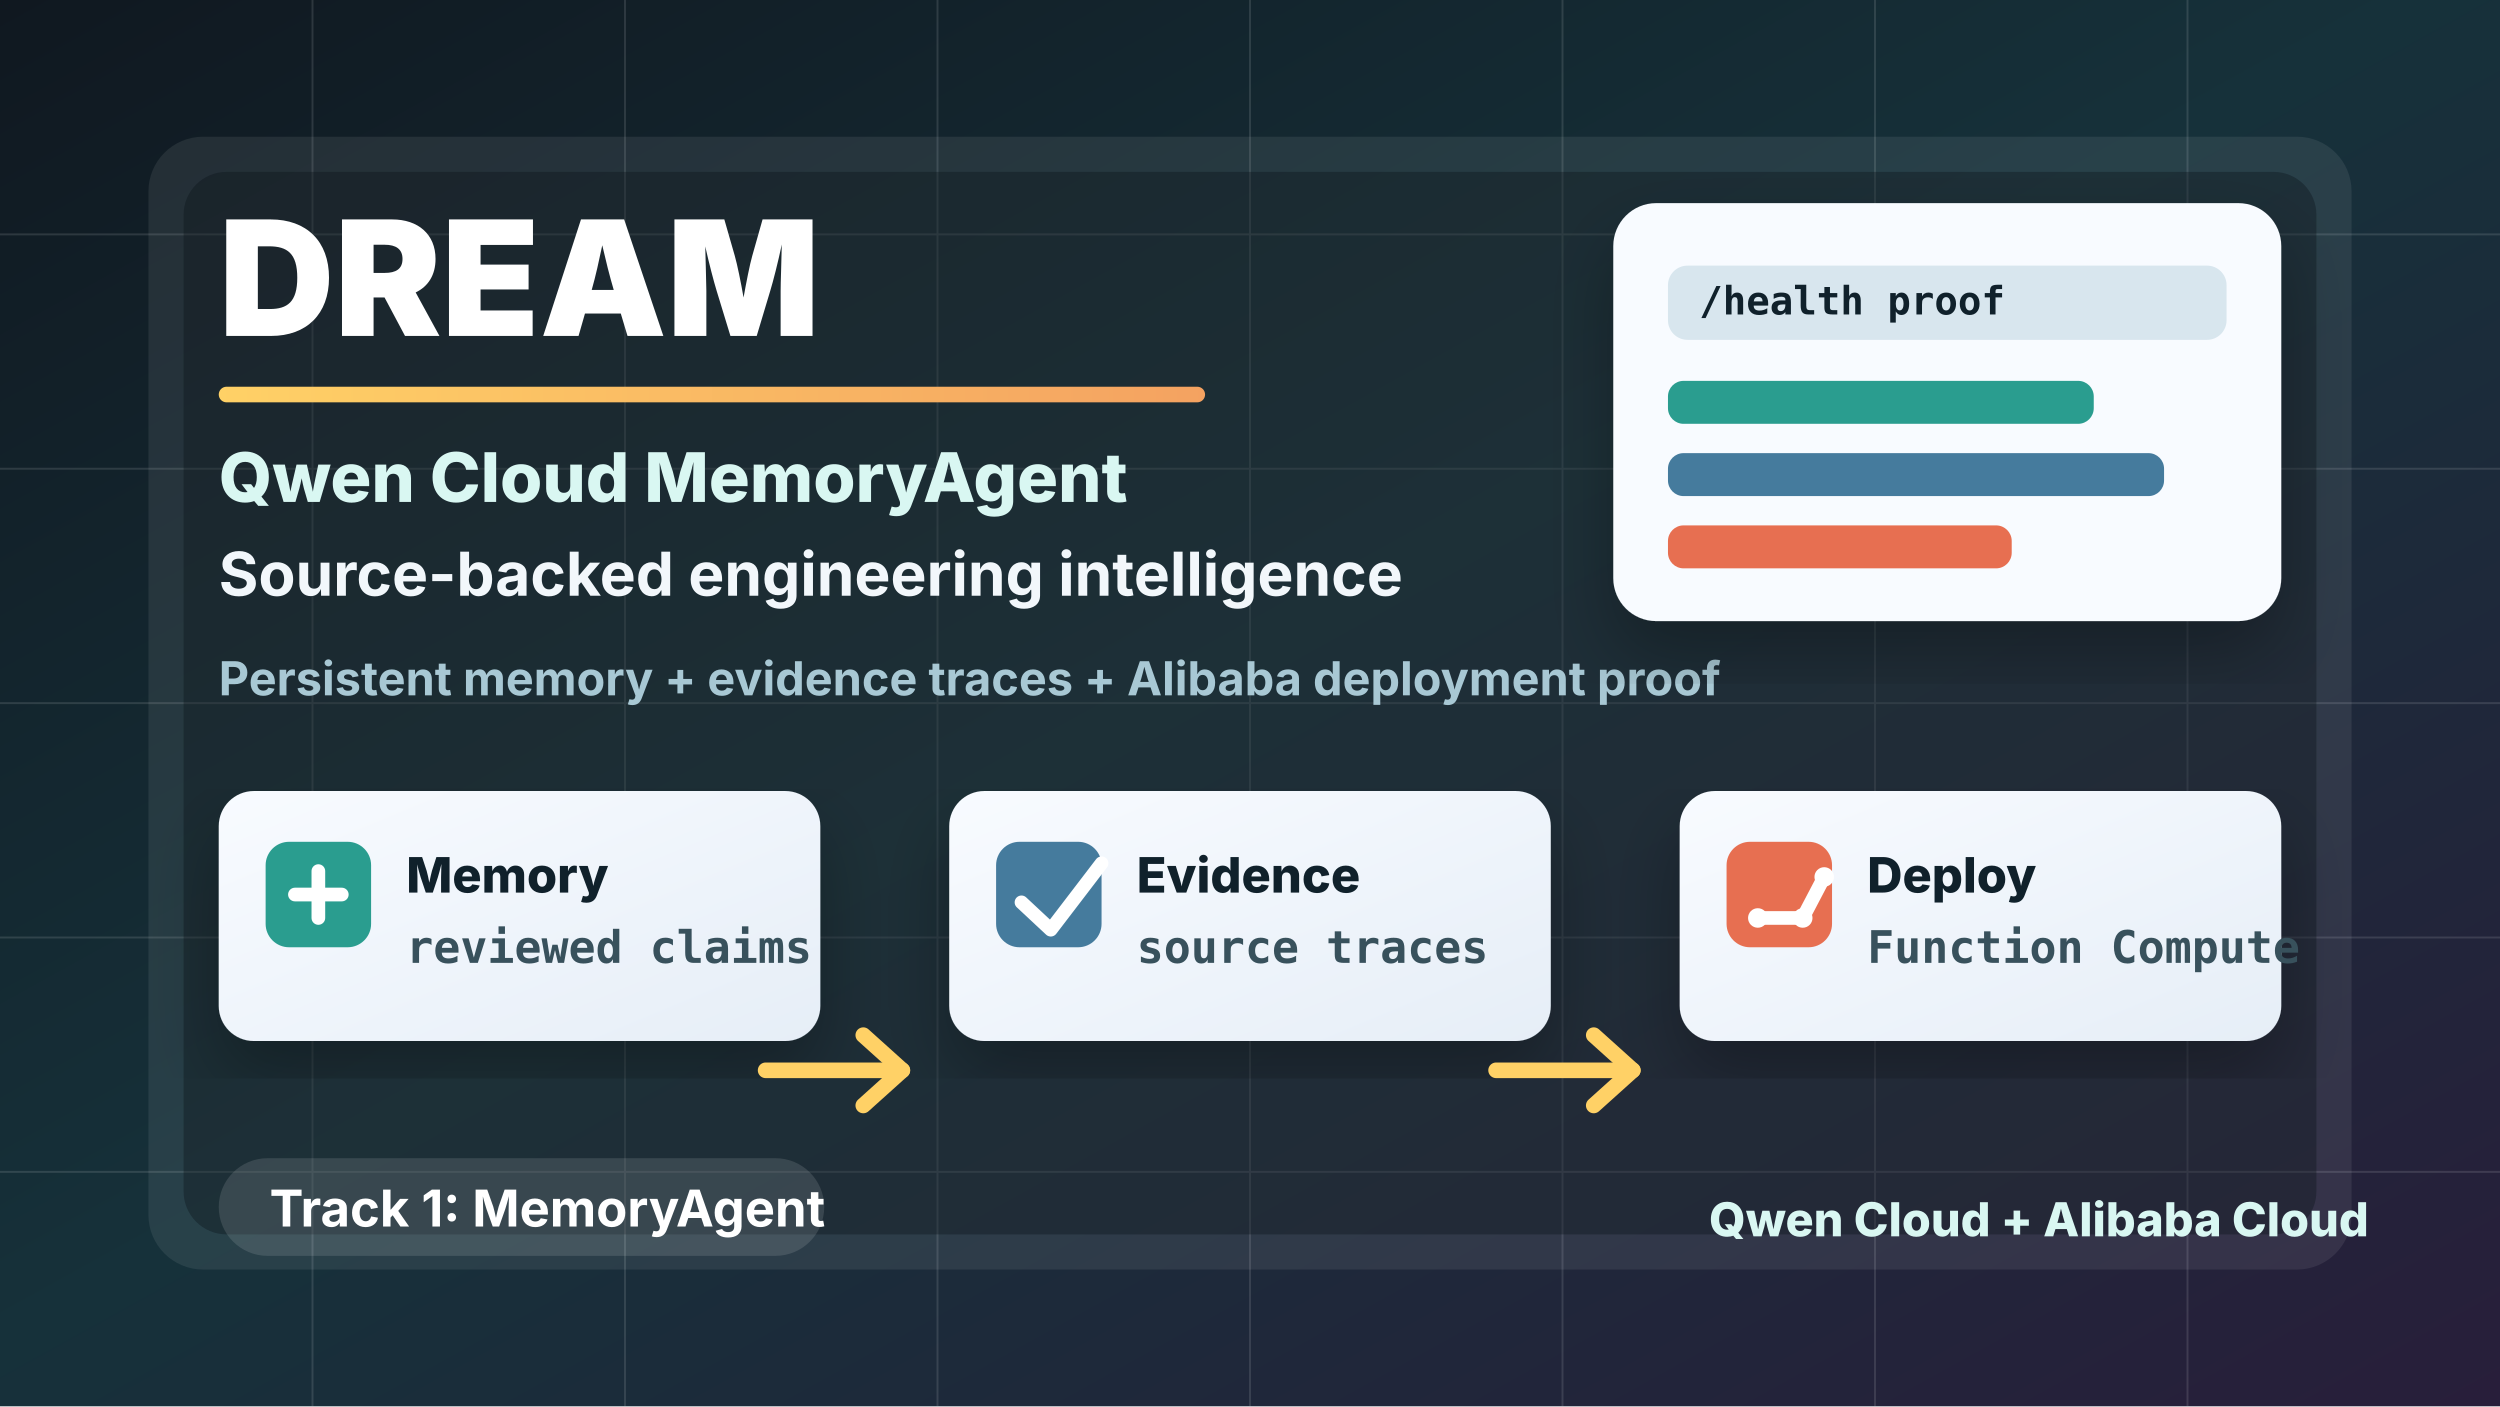
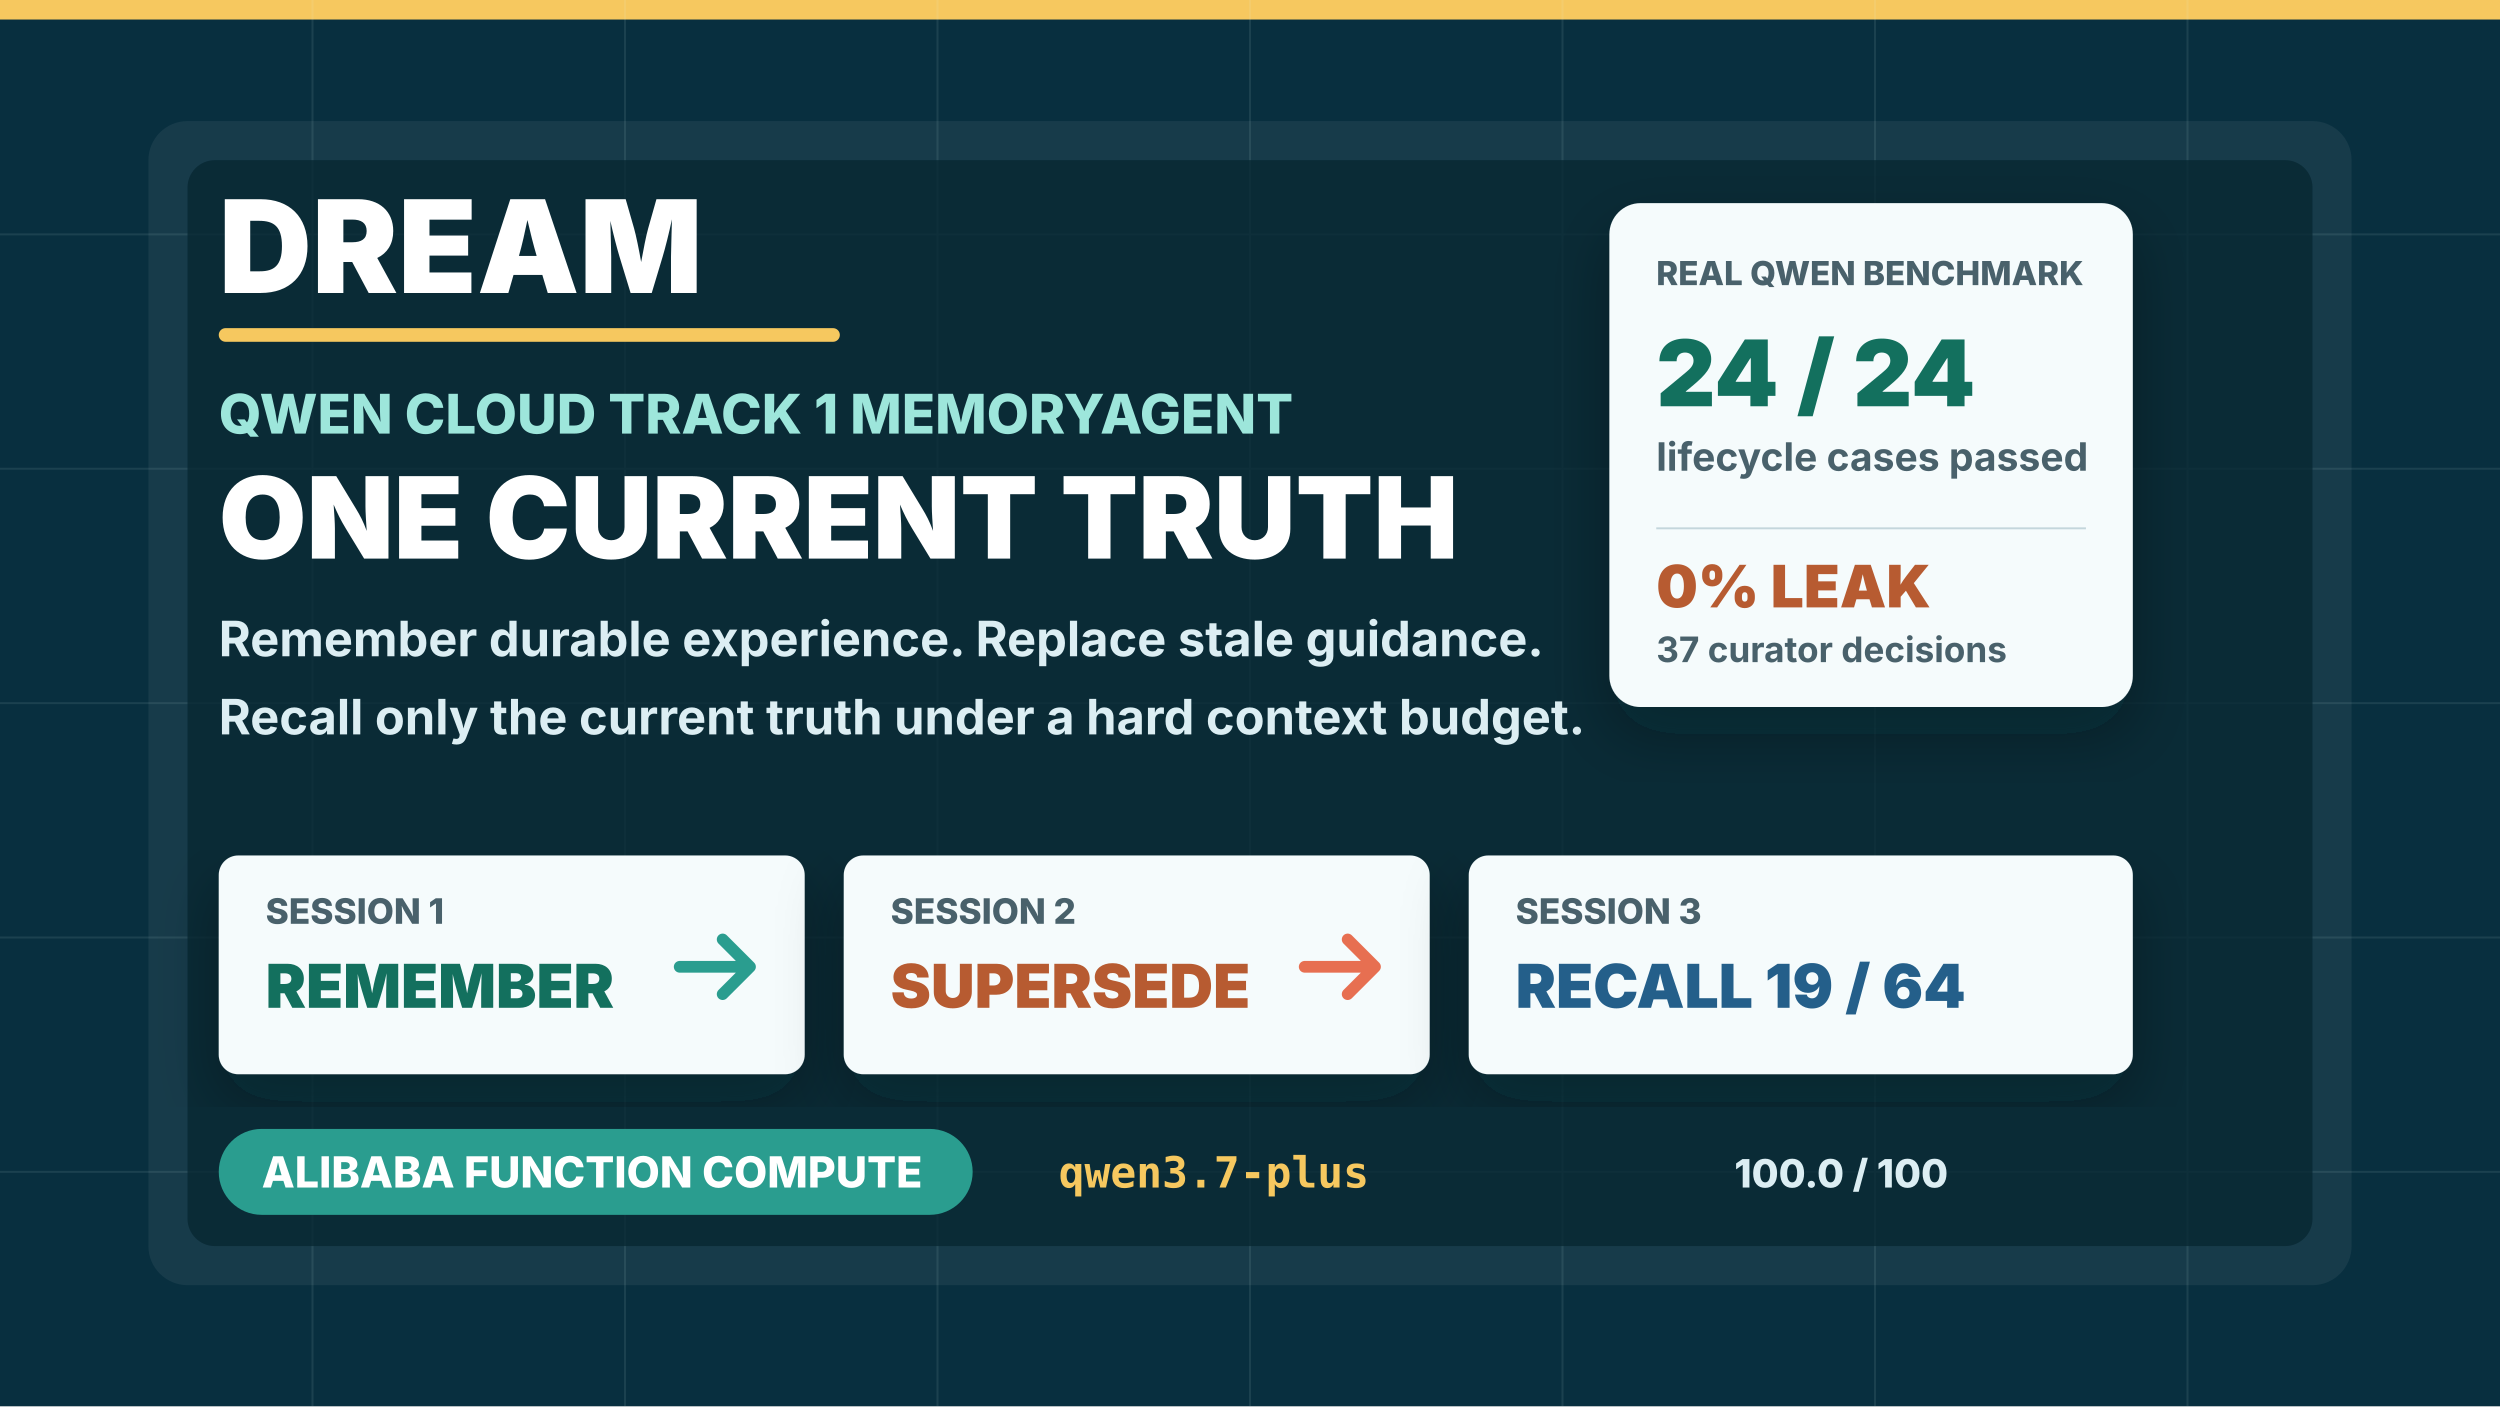
<svg xmlns="http://www.w3.org/2000/svg" width="1280" height="720" viewBox="0 0 1280 720" role="img" aria-labelledby="title desc">
  <defs>
-     <linearGradient id="bg" x1="0" y1="0" x2="1" y2="1">
-       <stop offset="0" stop-color="#101820" />
-       <stop offset="0.48" stop-color="#16313a" />
-       <stop offset="1" stop-color="#281e3a" />
-     </linearGradient>
-     <linearGradient id="panel" x1="0" y1="0" x2="1" y2="1">
-       <stop offset="0" stop-color="#f8fbff" />
-       <stop offset="1" stop-color="#e6eef7" />
-     </linearGradient>
-     <linearGradient id="gold" x1="0" y1="0" x2="1" y2="0">
-       <stop offset="0" stop-color="#ffd166" />
-       <stop offset="1" stop-color="#f4a261" />
-     </linearGradient>
    <filter id="shadow" x="-15%" y="-15%" width="130%" height="130%">
-       <feDropShadow dx="0" dy="18" stdDeviation="18" flood-color="#000000" flood-opacity="0.28" />
+       <feDropShadow dx="0" dy="14" stdDeviation="16" flood-color="#00151f" flood-opacity="0.32" />
    </filter>
    <style>
-       .sans { font-family: Inter, Segoe UI, Arial, sans-serif; }
-       .mono { font-family: Consolas, SFMono-Regular, Menlo, monospace; }
-       .small { font-size: 26px; font-weight: 700; letter-spacing: 0; }
-       .label { font-size: 25px; font-weight: 800; letter-spacing: 0; }
-       .code { font-size: 23px; font-weight: 700; letter-spacing: 0; }
+       .sans { font-family: Inter, Segoe UI, Arial, sans-serif; letter-spacing: 0; }
+       .mono { font-family: Consolas, SFMono-Regular, Menlo, monospace; letter-spacing: 0; }
    </style>
  </defs>
-   <rect width="1280" height="720" fill="url(#bg)" />
-   <g opacity="0.12" stroke="#ffffff" stroke-width="1">
+   <rect width="1280" height="720" fill="#082f3f" />
+   <rect x="0" y="0" width="1280" height="10" fill="#f6c85f" />
+   <g opacity="0.09" stroke="#dff8f4" stroke-width="1">
    <path d="M0 120H1280M0 240H1280M0 360H1280M0 480H1280M0 600H1280" />
    <path d="M160 0V720M320 0V720M480 0V720M640 0V720M800 0V720M960 0V720M1120 0V720" />
  </g>
-   <g transform="translate(76 70)">
-     <rect x="0" y="0" width="1128" height="580" rx="28" fill="#ffffff" opacity="0.08" />
-     <rect x="18" y="18" width="1092" height="544" rx="22" fill="#071017" opacity="0.36" />
+   <g transform="translate(76 62)">
+     <rect x="0" y="0" width="1128" height="596" rx="20" fill="#ffffff" opacity="0.06" />
+     <rect x="20" y="20" width="1088" height="556" rx="14" fill="#062631" opacity="0.78" />
  </g>
-   <g transform="translate(112 106)">
-     <text class="sans" x="0" y="66" fill="#ffffff" font-size="82" font-weight="900" letter-spacing="0">DREAM</text>
-     <rect x="0" y="92" width="505" height="8" rx="4" fill="url(#gold)" />
-     <text class="sans" x="0" y="151" fill="#d9f7f2" font-size="35" font-weight="800" letter-spacing="0">Qwen Cloud MemoryAgent</text>
-     <text class="sans" x="0" y="199" fill="#f2f7fb" font-size="31" font-weight="650" letter-spacing="0">Source-backed engineering intelligence</text>
-     <text class="sans" x="0" y="250" fill="#a8c8d4" font-size="24" font-weight="650" letter-spacing="0">Persistent memory + evidence traces + Alibaba deployment proof</text>
+   <g transform="translate(112 96)">
+     <text class="sans" x="0" y="54" fill="#ffffff" font-size="66" font-weight="900">DREAM</text>
+     <rect x="0" y="72" width="318" height="7" rx="3.5" fill="#f6c85f" />
+     <text class="sans" x="0" y="126" fill="#9de6db" font-size="28" font-weight="800">QWEN CLOUD TRACK 1 MEMORYAGENT</text>
  </g>
-   <g transform="translate(112 405)">
-     <rect x="0" y="0" width="308" height="128" rx="18" fill="url(#panel)" filter="url(#shadow)" />
-     <rect x="24" y="26" width="54" height="54" rx="12" fill="#2a9d8f" />
-     <path d="M39 53h24M51 41v24" stroke="#ffffff" stroke-width="7" stroke-linecap="round" />
-     <text class="sans label" x="96" y="52" fill="#10212b">Memory</text>
-     <text class="mono code" x="96" y="88" fill="#38515c">reviewed claims</text>
+   <g transform="translate(112 286)">
+     <text class="sans" x="0" y="0" fill="#ffffff" font-size="58" font-weight="900">ONE CURRENT TRUTH</text>
+     <text class="sans" x="0" y="50" fill="#dceef3" font-size="25" font-weight="700">Remember durable experience. Replace stale guidance.</text>
+     <text class="sans" x="0" y="90" fill="#dceef3" font-size="25" font-weight="700">Recall only the current truth under a hard context budget.</text>
  </g>
-   <g transform="translate(486 405)">
-     <rect x="0" y="0" width="308" height="128" rx="18" fill="url(#panel)" filter="url(#shadow)" />
-     <rect x="24" y="26" width="54" height="54" rx="12" fill="#457b9d" />
-     <path d="M37 57l15 14 26-34" fill="none" stroke="#ffffff" stroke-width="7" stroke-linecap="round" stroke-linejoin="round" />
-     <text class="sans label" x="96" y="52" fill="#10212b">Evidence</text>
-     <text class="mono code" x="96" y="88" fill="#38515c">source traces</text>
+   <g transform="translate(112 438)">
+     <rect x="0" y="0" width="300" height="112" rx="10" fill="#f5fbfc" filter="url(#shadow)" />
+     <text class="sans" x="24" y="35" fill="#49616b" font-size="18" font-weight="800">SESSION 1</text>
+     <text class="sans" x="24" y="78" fill="#13705e" font-size="31" font-weight="900">REMEMBER</text>
+     <path d="M236 57h34M258 43l14 14-14 14" fill="none" stroke="#2a9d8f" stroke-width="6" stroke-linecap="round" stroke-linejoin="round" />
  </g>
-   <g transform="translate(860 405)">
-     <rect x="0" y="0" width="308" height="128" rx="18" fill="url(#panel)" filter="url(#shadow)" />
-     <rect x="24" y="26" width="54" height="54" rx="12" fill="#e76f51" />
-     <path d="M40 65h23l11-21" fill="none" stroke="#ffffff" stroke-width="7" stroke-linecap="round" stroke-linejoin="round" />
-     <circle cx="40" cy="65" r="5" fill="#ffffff" />
-     <circle cx="63" cy="65" r="5" fill="#ffffff" />
-     <circle cx="74" cy="44" r="5" fill="#ffffff" />
-     <text class="sans label" x="96" y="52" fill="#10212b">Deploy</text>
-     <text class="mono code" x="96" y="88" fill="#38515c">Function Compute</text>
+   <g transform="translate(432 438)">
+     <rect x="0" y="0" width="300" height="112" rx="10" fill="#f5fbfc" filter="url(#shadow)" />
+     <text class="sans" x="24" y="35" fill="#49616b" font-size="18" font-weight="800">SESSION 2</text>
+     <text class="sans" x="24" y="78" fill="#b75b31" font-size="31" font-weight="900">SUPERSEDE</text>
+     <path d="M236 57h34M258 43l14 14-14 14" fill="none" stroke="#e76f51" stroke-width="6" stroke-linecap="round" stroke-linejoin="round" />
  </g>
-   <g transform="translate(392 548)" fill="none" stroke="#ffd166" stroke-width="8" stroke-linecap="round" stroke-linejoin="round">
-     <path d="M0 0H70" />
-     <path d="M50 -18l20 18-20 18" />
-     <path d="M374 0h70" />
-     <path d="M424 -18l20 18-20 18" />
+   <g transform="translate(752 438)">
+     <rect x="0" y="0" width="340" height="112" rx="10" fill="#f5fbfc" filter="url(#shadow)" />
+     <text class="sans" x="24" y="35" fill="#49616b" font-size="18" font-weight="800">SESSION 3</text>
+     <text class="sans" x="24" y="78" fill="#245f8a" font-size="31" font-weight="900">RECALL 19 / 64</text>
  </g>
-   <g transform="translate(826 104)">
-     <rect x="0" y="0" width="342" height="214" rx="22" fill="#f8fbff" filter="url(#shadow)" />
-     <rect x="28" y="32" width="286" height="38" rx="10" fill="#d8e6ee" />
-     <rect x="28" y="91" width="218" height="22" rx="8" fill="#2a9d8f" />
-     <rect x="28" y="128" width="254" height="22" rx="8" fill="#457b9d" />
-     <rect x="28" y="165" width="176" height="22" rx="8" fill="#e76f51" />
-     <text class="mono" x="44" y="57" fill="#10212b" font-size="20" font-weight="800" letter-spacing="0">/health proof</text>
+   <g transform="translate(824 104)">
+     <rect x="0" y="0" width="268" height="258" rx="16" fill="#f5fbfc" filter="url(#shadow)" />
+     <text class="sans" x="24" y="42" fill="#49616b" font-size="17" font-weight="800">REAL QWEN BENCHMARK</text>
+     <text class="sans" x="24" y="104" fill="#13705e" font-size="47" font-weight="900">24 / 24</text>
+     <text class="sans" x="24" y="137" fill="#49616b" font-size="20" font-weight="700">lifecycle cases passed</text>
+     <rect x="24" y="166" width="220" height="1" fill="#c4d6dc" />
+     <text class="sans" x="24" y="207" fill="#b75b31" font-size="30" font-weight="900">0% LEAK</text>
+     <text class="sans" x="24" y="235" fill="#49616b" font-size="18" font-weight="700">37 curator decisions</text>
  </g>
-   <g transform="translate(112 628)">
-     <rect x="0" y="-35" width="310" height="50" rx="25" fill="#ffffff" opacity="0.12" />
-     <text class="sans small" x="26" y="0" fill="#ffffff">Track 1: MemoryAgent</text>
+   <g transform="translate(112 608)">
+     <rect x="0" y="-30" width="386" height="44" rx="22" fill="#2a9d8f" />
+     <text class="sans" x="22" y="0" fill="#ffffff" font-size="22" font-weight="800">ALIBABA FUNCTION COMPUTE</text>
+     <text class="mono" x="430" y="0" fill="#f6c85f" font-size="22" font-weight="800">qwen3.7-plus</text>
+     <text class="sans" x="776" y="0" fill="#dceef3" font-size="20" font-weight="800">100.0 / 100</text>
  </g>
-   <text class="sans" x="875" y="633" fill="#d9f7f2" font-size="24" font-weight="800" letter-spacing="0">Qwen Cloud + Alibaba Cloud</text>
</svg>
